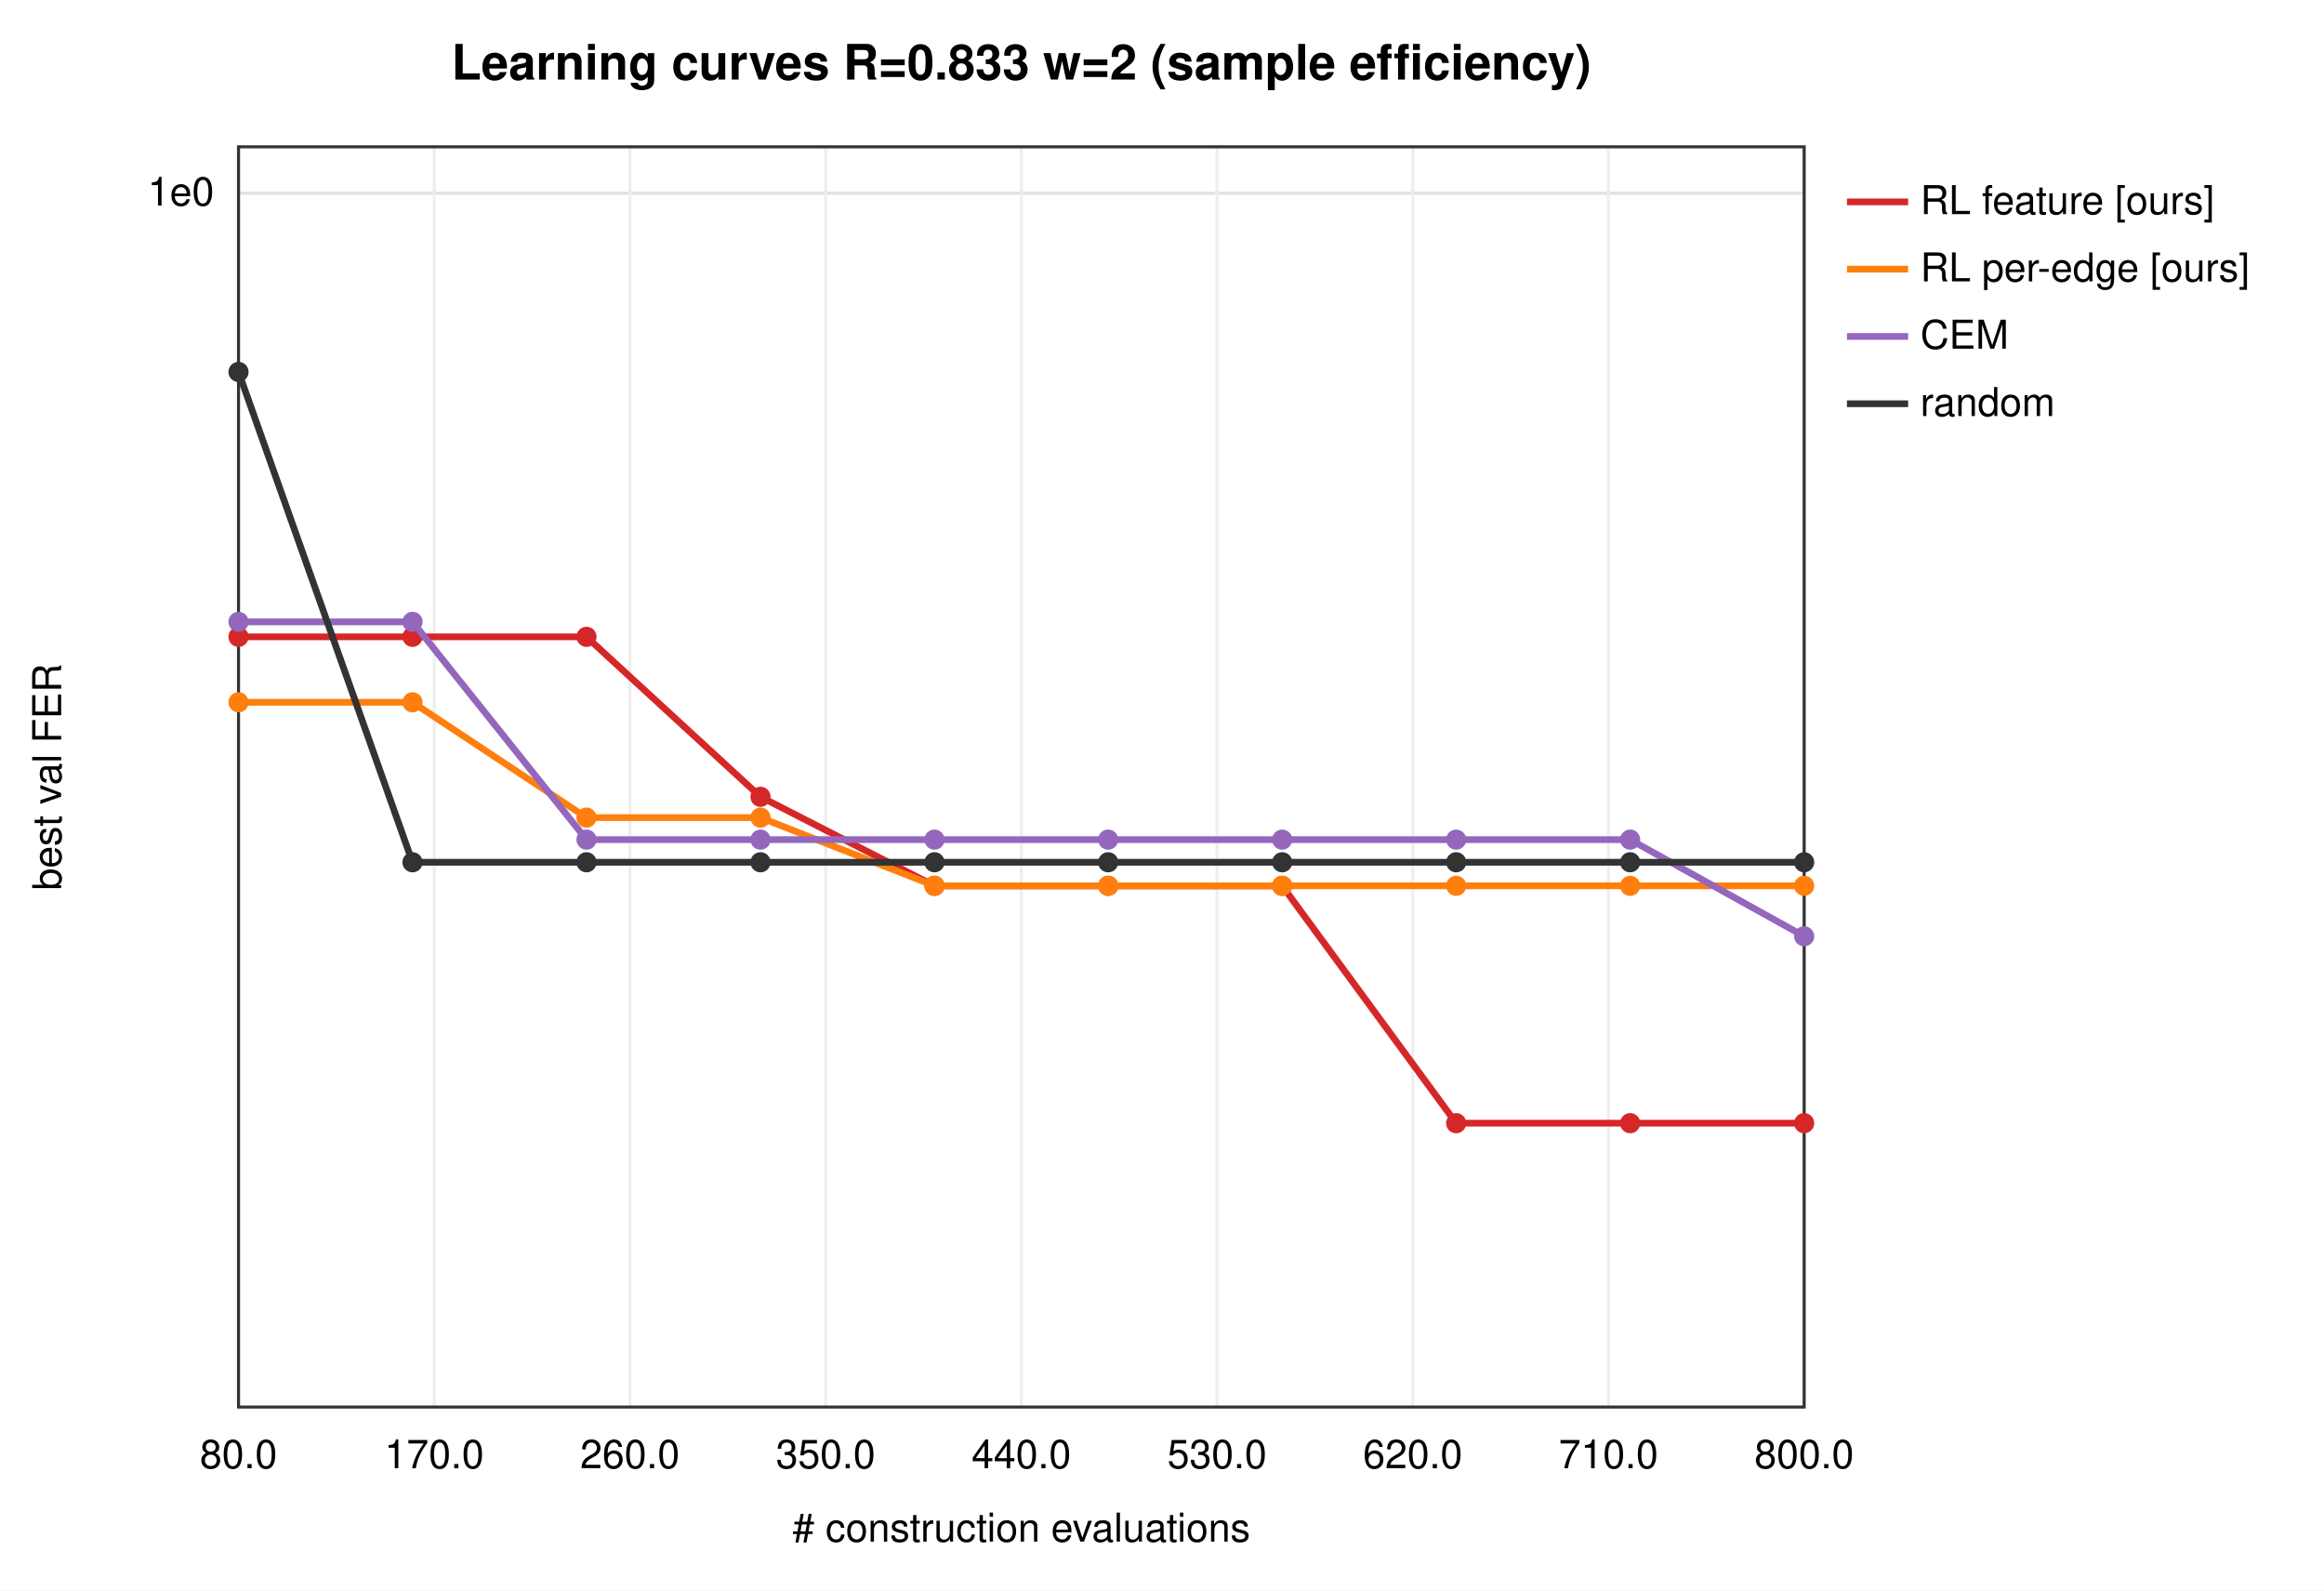
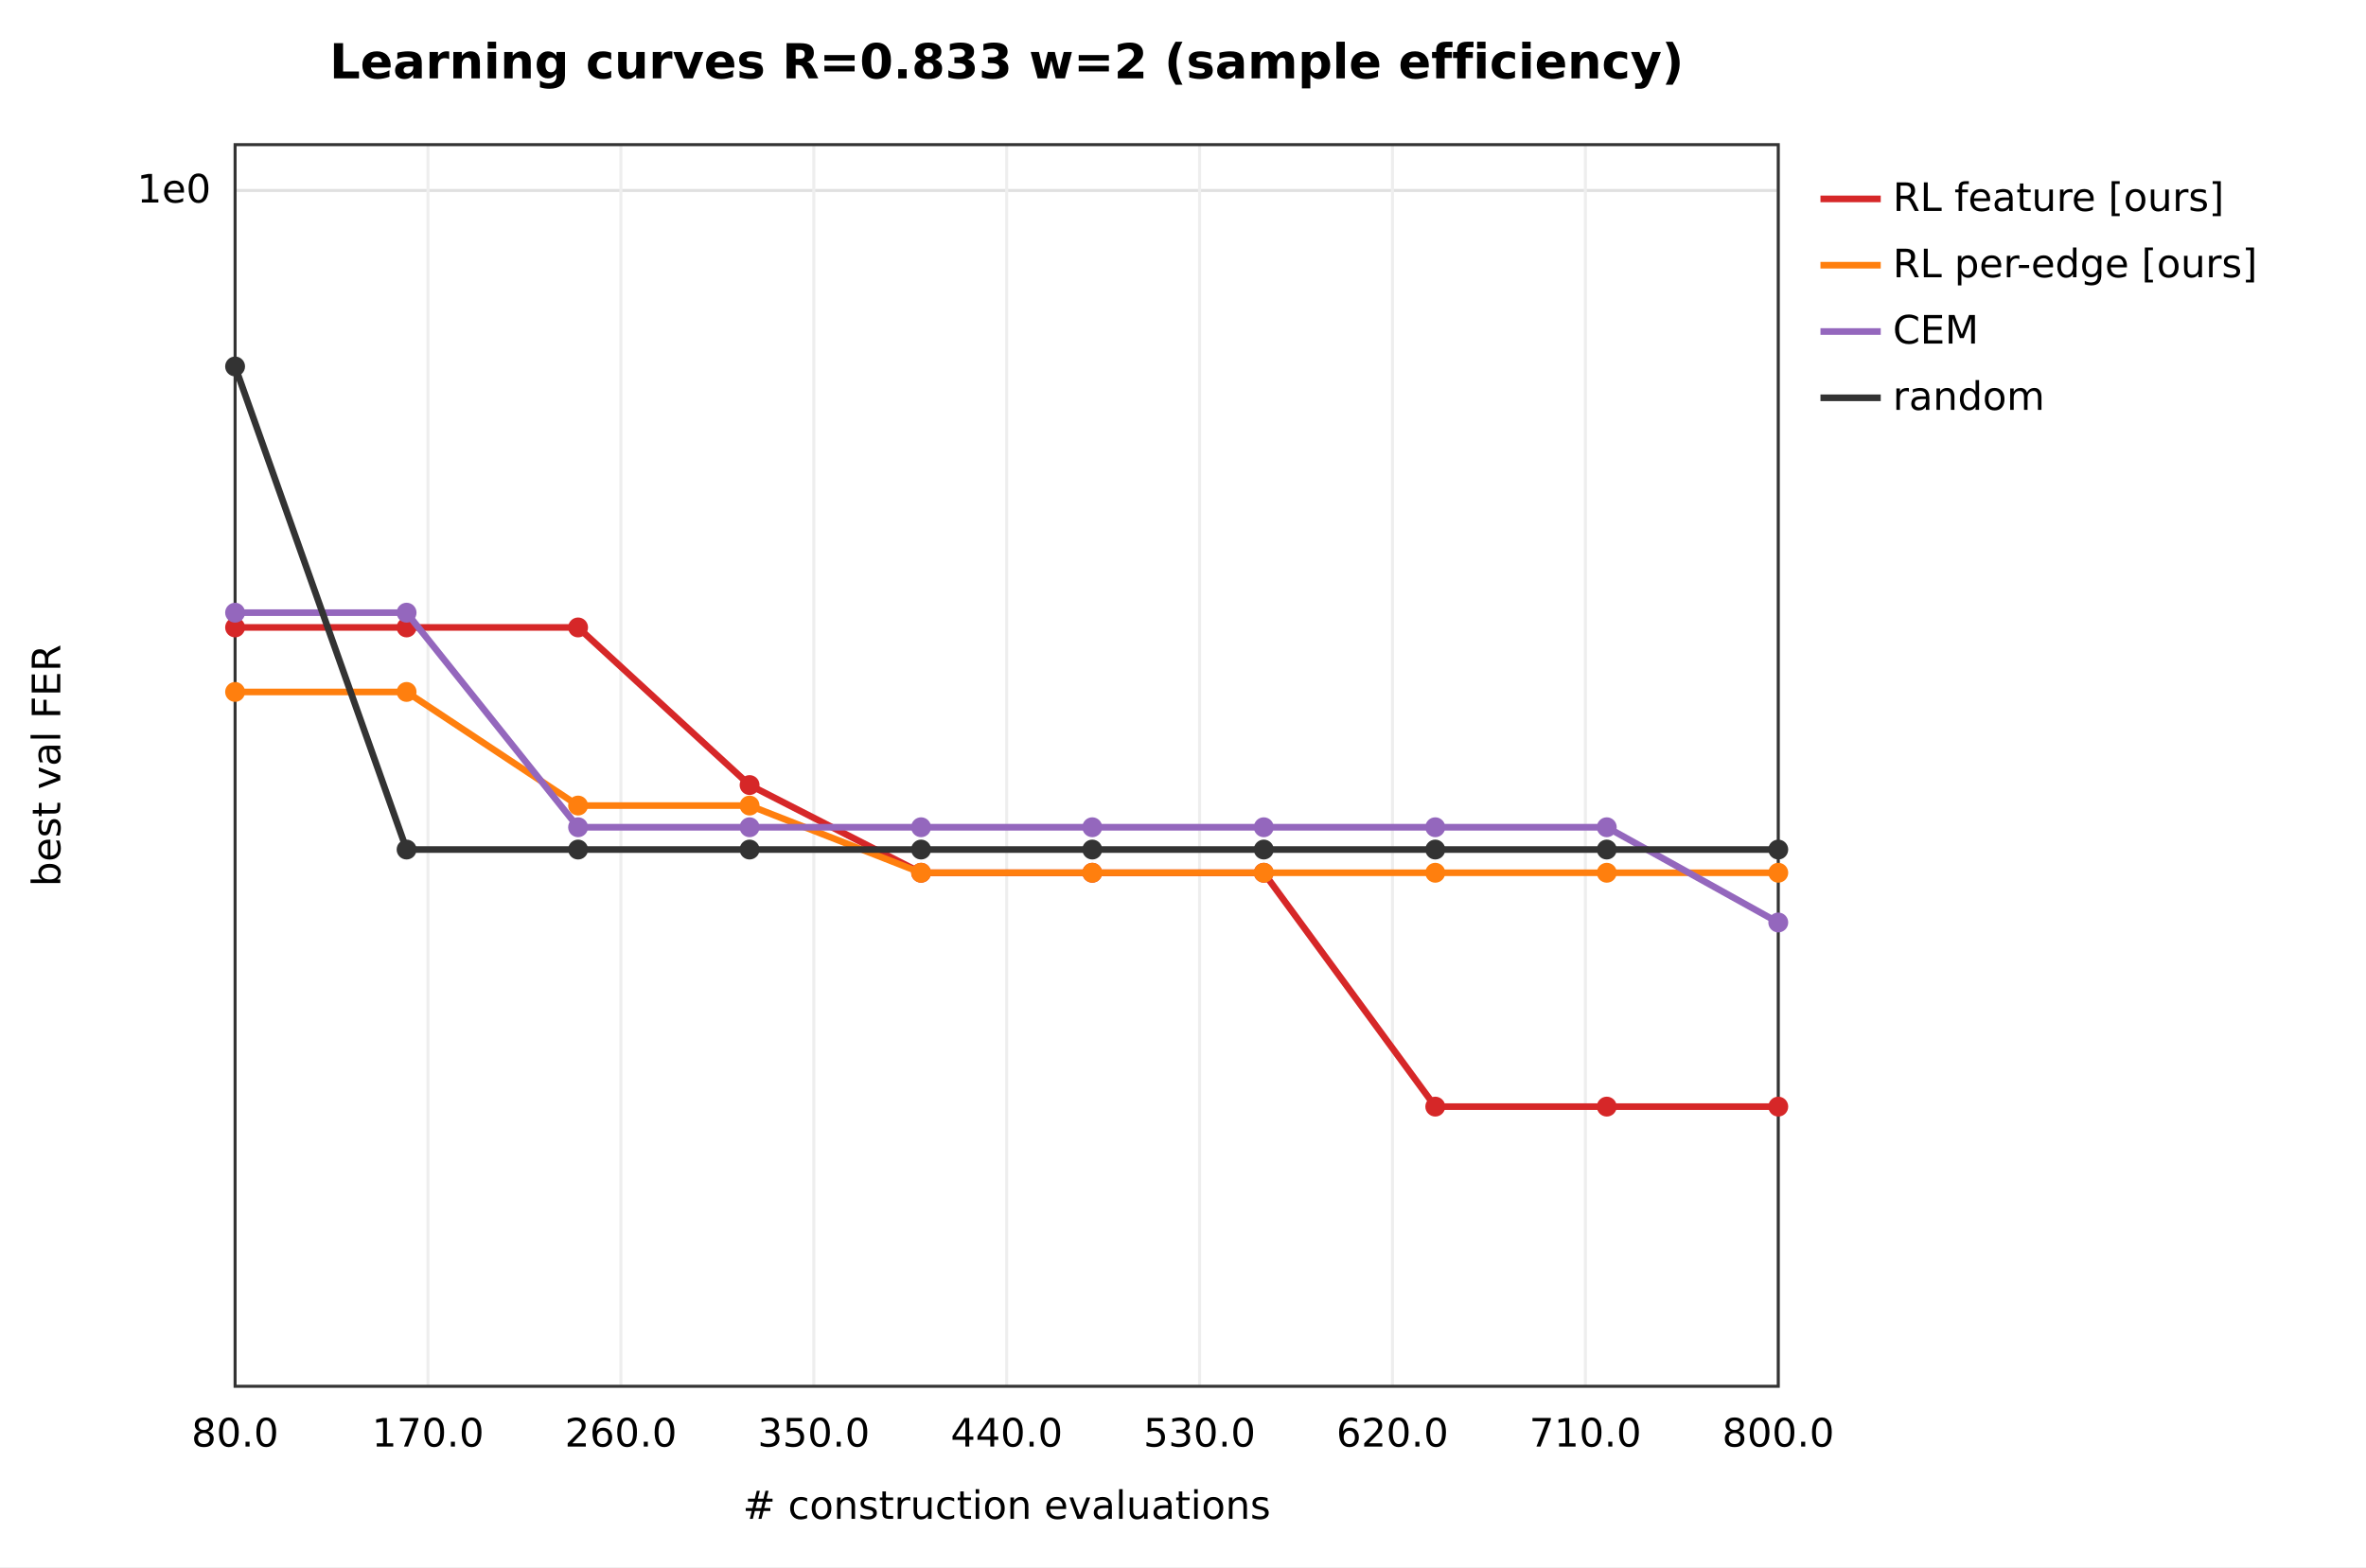
- <svg xmlns="http://www.w3.org/2000/svg" width="760" height="520" font-family="Helvetica,Arial,sans-serif" font-size="13">
-   <rect width="760" height="520" fill="white" />
+ <svg xmlns="http://www.w3.org/2000/svg" width="785" height="520" font-family="DejaVu Sans, Arial, sans-serif" font-size="13">
+   <rect width="785" height="520" fill="white" />
  <text x="334.0" y="26" text-anchor="middle" font-size="16" font-weight="bold">Learning curves R=0.833 w=2 (sample efficiency)</text>
  <line x1="78" y1="63.2" x2="590" y2="63.2" stroke="#e0e0e0" />
  <text x="70" y="67.2" text-anchor="end">1e0</text>
  <line x1="78.0" y1="48" x2="78.0" y2="460" stroke="#eee" />
  <text x="78.0" y="480.0" text-anchor="middle">80.0</text>
  <line x1="142.0" y1="48" x2="142.0" y2="460" stroke="#eee" />
  <text x="142.0" y="480.0" text-anchor="middle">170.0</text>
  <line x1="206.0" y1="48" x2="206.0" y2="460" stroke="#eee" />
  <text x="206.0" y="480.0" text-anchor="middle">260.0</text>
  <line x1="270.0" y1="48" x2="270.0" y2="460" stroke="#eee" />
  <text x="270.0" y="480.0" text-anchor="middle">350.0</text>
  <line x1="334.0" y1="48" x2="334.0" y2="460" stroke="#eee" />
  <text x="334.0" y="480.0" text-anchor="middle">440.0</text>
  <line x1="398.0" y1="48" x2="398.0" y2="460" stroke="#eee" />
  <text x="398.0" y="480.0" text-anchor="middle">530.0</text>
  <line x1="462.0" y1="48" x2="462.0" y2="460" stroke="#eee" />
  <text x="462.0" y="480.0" text-anchor="middle">620.0</text>
  <line x1="526.0" y1="48" x2="526.0" y2="460" stroke="#eee" />
  <text x="526.0" y="480.0" text-anchor="middle">710.0</text>
  <line x1="590.0" y1="48" x2="590.0" y2="460" stroke="#eee" />
  <text x="590.0" y="480.0" text-anchor="middle">800.0</text>
  <rect x="78" y="48" width="512" height="412" fill="none" stroke="#333" />
  <text x="334.0" y="504" text-anchor="middle"># construction evaluations</text>
  <text x="20" y="254.0" text-anchor="middle" transform="rotate(-90 20 254.0)">best val FER</text>
  <path d="M78.0,208.2 L134.9,208.2 L191.8,208.2 L248.7,260.5 L305.6,289.6 L362.4,289.6 L419.3,289.6 L476.2,367.2 L533.1,367.2 L590.0,367.2" fill="none" stroke="#d62728" stroke-width="2.2" />
  <circle cx="78.0" cy="208.2" r="3.3" fill="#d62728" />
  <circle cx="134.9" cy="208.2" r="3.3" fill="#d62728" />
  <circle cx="191.8" cy="208.2" r="3.3" fill="#d62728" />
  <circle cx="248.7" cy="260.5" r="3.3" fill="#d62728" />
  <circle cx="305.6" cy="289.6" r="3.3" fill="#d62728" />
  <circle cx="362.4" cy="289.6" r="3.3" fill="#d62728" />
  <circle cx="419.3" cy="289.6" r="3.3" fill="#d62728" />
  <circle cx="476.2" cy="367.2" r="3.3" fill="#d62728" />
  <circle cx="533.1" cy="367.2" r="3.3" fill="#d62728" />
  <circle cx="590.0" cy="367.2" r="3.3" fill="#d62728" />
  <line x1="604" y1="66" x2="624" y2="66" stroke="#d62728" stroke-width="2.2" />
  <text x="628" y="70">RL feature [ours]</text>
  <path d="M78.0,229.6 L134.9,229.6 L191.8,267.3 L248.7,267.3 L305.6,289.6 L362.4,289.6 L419.3,289.6 L476.2,289.6 L533.1,289.6 L590.0,289.6" fill="none" stroke="#ff7f0e" stroke-width="2.2" />
  <circle cx="78.0" cy="229.6" r="3.3" fill="#ff7f0e" />
  <circle cx="134.9" cy="229.6" r="3.3" fill="#ff7f0e" />
  <circle cx="191.8" cy="267.3" r="3.3" fill="#ff7f0e" />
  <circle cx="248.7" cy="267.3" r="3.3" fill="#ff7f0e" />
  <circle cx="305.6" cy="289.6" r="3.3" fill="#ff7f0e" />
  <circle cx="362.4" cy="289.6" r="3.3" fill="#ff7f0e" />
  <circle cx="419.3" cy="289.6" r="3.3" fill="#ff7f0e" />
  <circle cx="476.2" cy="289.6" r="3.3" fill="#ff7f0e" />
  <circle cx="533.1" cy="289.6" r="3.3" fill="#ff7f0e" />
  <circle cx="590.0" cy="289.6" r="3.3" fill="#ff7f0e" />
  <line x1="604" y1="88" x2="624" y2="88" stroke="#ff7f0e" stroke-width="2.2" />
  <text x="628" y="92">RL per-edge [ours]</text>
  <path d="M78.0,203.3 L134.9,203.3 L191.8,274.5 L248.7,274.5 L305.6,274.5 L362.4,274.5 L419.3,274.5 L476.2,274.5 L533.1,274.5 L590.0,306.1" fill="none" stroke="#9467bd" stroke-width="2.2" />
  <circle cx="78.0" cy="203.3" r="3.3" fill="#9467bd" />
  <circle cx="134.9" cy="203.3" r="3.3" fill="#9467bd" />
  <circle cx="191.8" cy="274.5" r="3.3" fill="#9467bd" />
  <circle cx="248.7" cy="274.5" r="3.3" fill="#9467bd" />
  <circle cx="305.6" cy="274.5" r="3.3" fill="#9467bd" />
  <circle cx="362.4" cy="274.5" r="3.3" fill="#9467bd" />
  <circle cx="419.3" cy="274.5" r="3.3" fill="#9467bd" />
  <circle cx="476.2" cy="274.5" r="3.3" fill="#9467bd" />
  <circle cx="533.1" cy="274.5" r="3.3" fill="#9467bd" />
  <circle cx="590.0" cy="306.1" r="3.3" fill="#9467bd" />
  <line x1="604" y1="110" x2="624" y2="110" stroke="#9467bd" stroke-width="2.2" />
  <text x="628" y="114">CEM</text>
  <path d="M78.0,121.6 L134.9,281.9 L191.8,281.9 L248.7,281.9 L305.6,281.9 L362.4,281.9 L419.3,281.9 L476.2,281.9 L533.1,281.9 L590.0,281.9" fill="none" stroke="#333" stroke-width="2.2" />
  <circle cx="78.0" cy="121.6" r="3.3" fill="#333" />
  <circle cx="134.9" cy="281.9" r="3.3" fill="#333" />
  <circle cx="191.8" cy="281.9" r="3.3" fill="#333" />
  <circle cx="248.7" cy="281.9" r="3.3" fill="#333" />
  <circle cx="305.6" cy="281.9" r="3.3" fill="#333" />
  <circle cx="362.4" cy="281.9" r="3.3" fill="#333" />
  <circle cx="419.3" cy="281.9" r="3.3" fill="#333" />
  <circle cx="476.2" cy="281.9" r="3.3" fill="#333" />
  <circle cx="533.1" cy="281.9" r="3.3" fill="#333" />
  <circle cx="590.0" cy="281.9" r="3.3" fill="#333" />
  <line x1="604" y1="132" x2="624" y2="132" stroke="#333" stroke-width="2.2" />
  <text x="628" y="136">random</text>
</svg>
